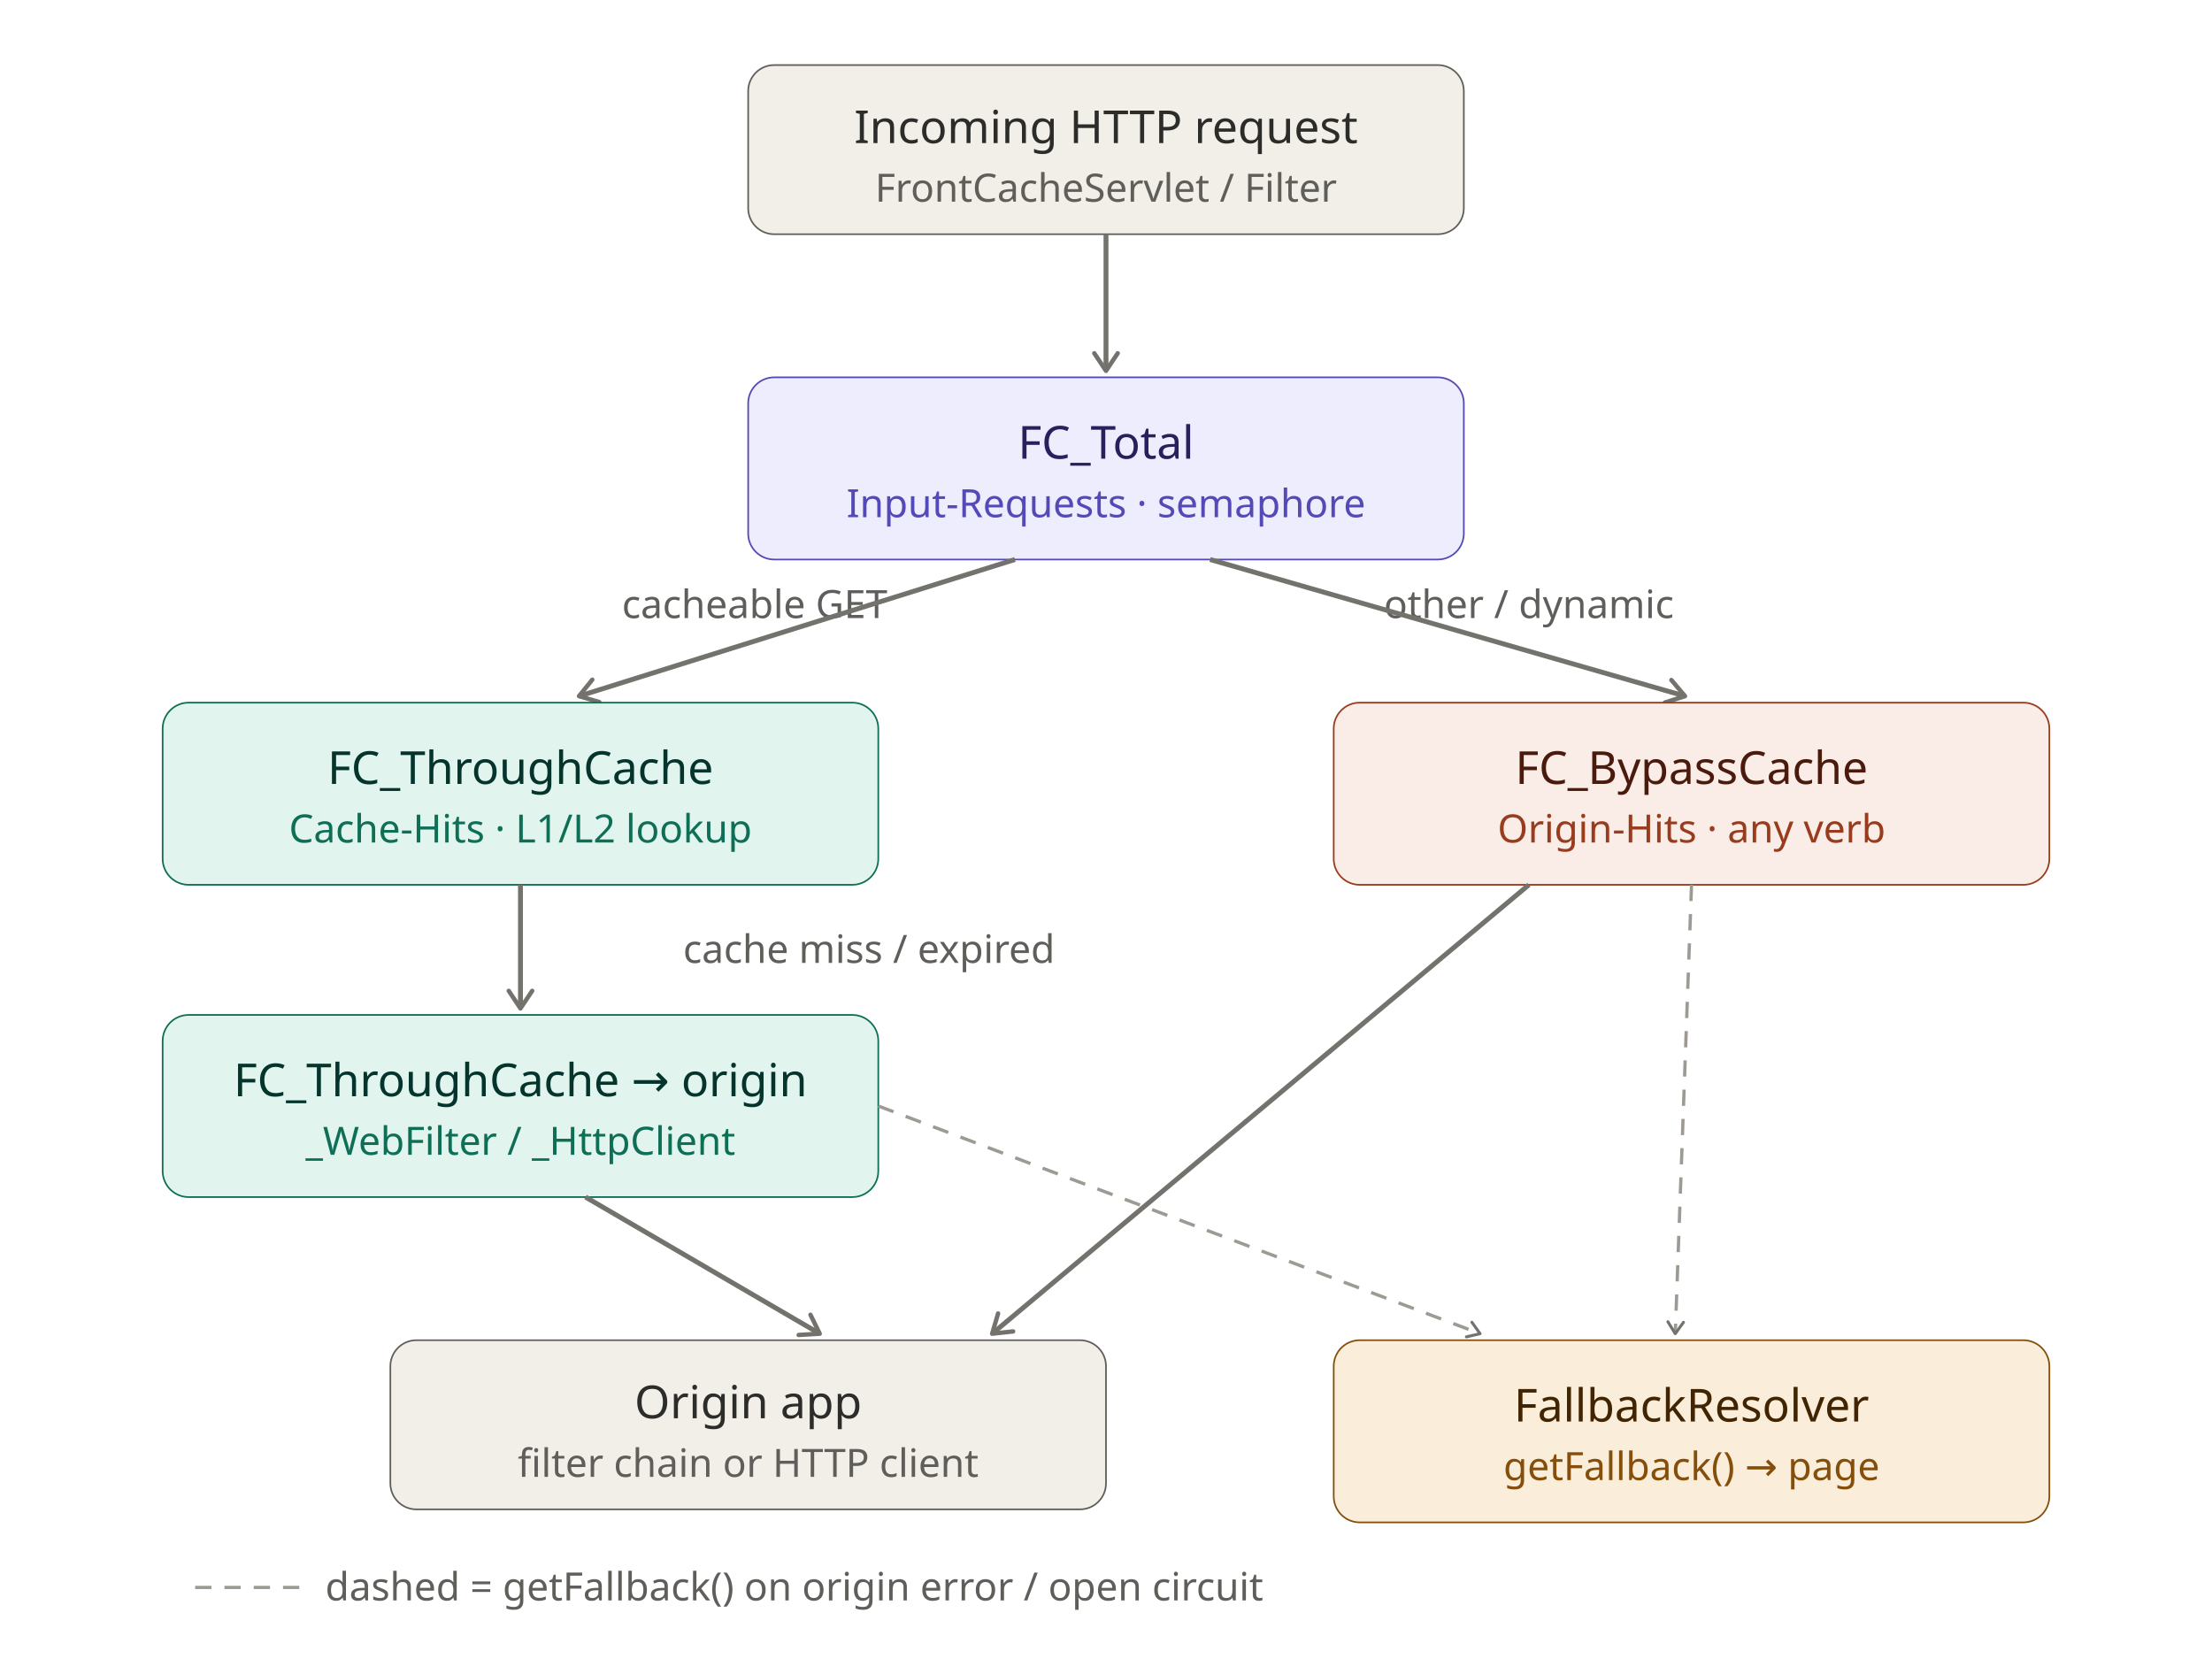
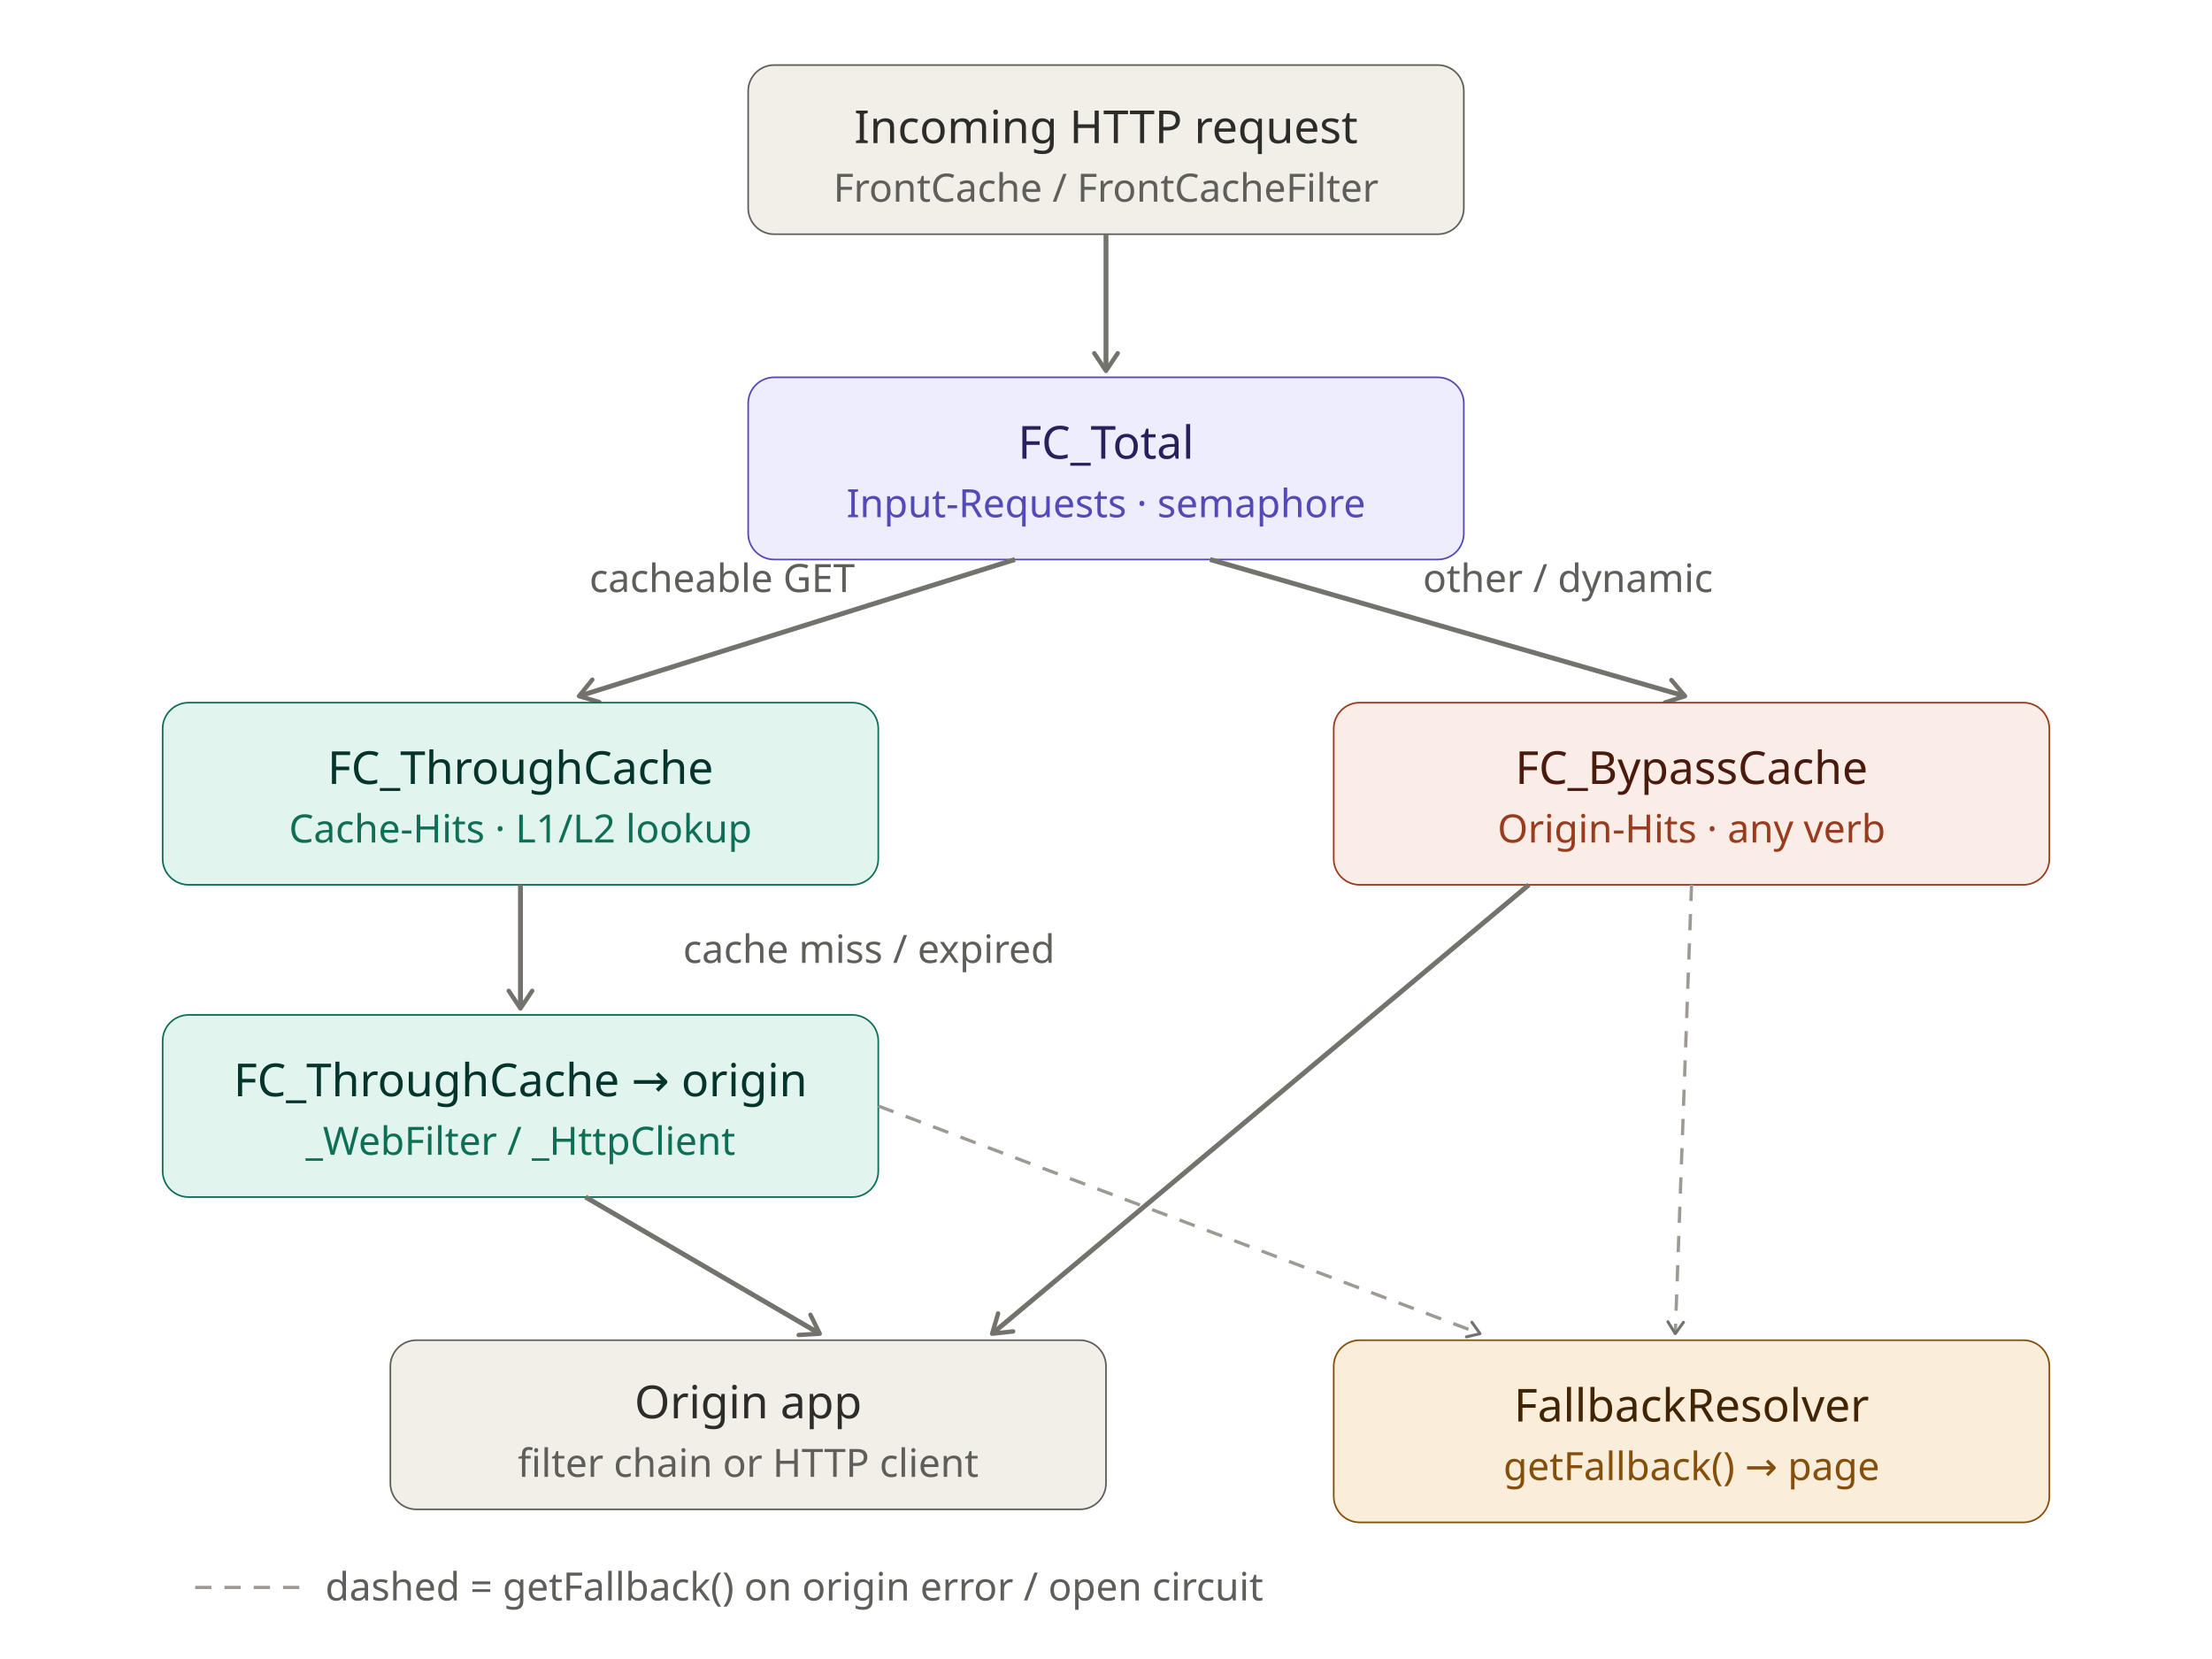
<svg xmlns="http://www.w3.org/2000/svg" width="680" viewBox="0 0 680 510" role="img" font-family="sans-serif">
  <defs>
    <marker id="arrow" viewBox="0 0 10 10" refX="8" refY="5" markerWidth="6" markerHeight="6" orient="auto-start-reverse">
      <path d="M2 1L8 5L2 9" fill="none" stroke="#73726c" stroke-width="1.5" stroke-linecap="round" stroke-linejoin="round" />
    </marker>
  </defs>
  <rect x="230" y="20" width="220" height="52" rx="8" fill="#F1EFE8" stroke="#5F5E5A" stroke-width="0.5" />
  <text x="340" y="44" text-anchor="middle" font-size="14" font-weight="500" fill="#2C2C2A">Incoming HTTP request</text>
-   <text x="340" y="62" text-anchor="middle" font-size="12" fill="#5F5E5A">FrontCacheServlet / Filter</text>
+   <text x="340" y="62" text-anchor="middle" font-size="12" fill="#5F5E5A">FrontCache / FrontCacheFilter</text>
  <line x1="340" y1="72" x2="340" y2="114" stroke="#73726c" stroke-width="1.5" marker-end="url(#arrow)" />
  <rect x="230" y="116" width="220" height="56" rx="8" fill="#EEEDFE" stroke="#534AB7" stroke-width="0.5" />
  <text x="340" y="141" text-anchor="middle" font-size="14" font-weight="500" fill="#26215C">FC_Total</text>
  <text x="340" y="159" text-anchor="middle" font-size="12" fill="#534AB7">Input-Requests · semaphore</text>
-   <text x="232" y="190" text-anchor="middle" font-size="12" fill="#5F5E5A">cacheable GET</text>
+   <text x="222" y="182" text-anchor="middle" font-size="12" fill="#5F5E5A">cacheable GET</text>
  <line x1="312" y1="172" x2="178" y2="214" stroke="#73726c" stroke-width="1.5" marker-end="url(#arrow)" />
-   <text x="470" y="190" text-anchor="middle" font-size="12" fill="#5F5E5A">other / dynamic</text>
+   <text x="482" y="182" text-anchor="middle" font-size="12" fill="#5F5E5A">other / dynamic</text>
  <line x1="372" y1="172" x2="518" y2="214" stroke="#73726c" stroke-width="1.5" marker-end="url(#arrow)" />
  <rect x="50" y="216" width="220" height="56" rx="8" fill="#E1F5EE" stroke="#0F6E56" stroke-width="0.5" />
  <text x="160" y="241" text-anchor="middle" font-size="14" font-weight="500" fill="#04342C">FC_ThroughCache</text>
  <text x="160" y="259" text-anchor="middle" font-size="12" fill="#0F6E56">Cache-Hits · L1/L2 lookup</text>
  <rect x="410" y="216" width="220" height="56" rx="8" fill="#FAECE7" stroke="#993C1D" stroke-width="0.5" />
  <text x="520" y="241" text-anchor="middle" font-size="14" font-weight="500" fill="#4A1B0C">FC_BypassCache</text>
  <text x="520" y="259" text-anchor="middle" font-size="12" fill="#993C1D">Origin-Hits · any verb</text>
  <text x="210" y="296" text-anchor="start" font-size="12" fill="#5F5E5A">cache miss / expired</text>
  <line x1="160" y1="272" x2="160" y2="310" stroke="#73726c" stroke-width="1.5" marker-end="url(#arrow)" />
  <rect x="50" y="312" width="220" height="56" rx="8" fill="#E1F5EE" stroke="#0F6E56" stroke-width="0.5" />
  <text x="160" y="337" text-anchor="middle" font-size="14" font-weight="500" fill="#04342C">FC_ThroughCache → origin</text>
  <text x="160" y="355" text-anchor="middle" font-size="12" fill="#0F6E56">_WebFilter / _HttpClient</text>
  <line x1="180" y1="368" x2="252" y2="410" stroke="#73726c" stroke-width="1.5" marker-end="url(#arrow)" />
  <line x1="470" y1="272" x2="305" y2="410" stroke="#73726c" stroke-width="1.5" marker-end="url(#arrow)" />
  <rect x="120" y="412" width="220" height="52" rx="8" fill="#F1EFE8" stroke="#5F5E5A" stroke-width="0.5" />
  <text x="230" y="436" text-anchor="middle" font-size="14" font-weight="500" fill="#2C2C2A">Origin app</text>
  <text x="230" y="454" text-anchor="middle" font-size="12" fill="#5F5E5A">filter chain or HTTP client</text>
  <line x1="270" y1="340" x2="455" y2="410" stroke="#9c9a92" stroke-width="1" stroke-dasharray="5 4" marker-end="url(#arrow)" />
  <line x1="520" y1="272" x2="515" y2="410" stroke="#9c9a92" stroke-width="1" stroke-dasharray="5 4" marker-end="url(#arrow)" />
  <rect x="410" y="412" width="220" height="56" rx="8" fill="#FAEEDA" stroke="#854F0B" stroke-width="0.5" />
  <text x="520" y="437" text-anchor="middle" font-size="14" font-weight="500" fill="#412402">FallbackResolver</text>
  <text x="520" y="455" text-anchor="middle" font-size="12" fill="#854F0B">getFallback() → page</text>
  <line x1="60" y1="488" x2="92" y2="488" stroke="#9c9a92" stroke-width="1" stroke-dasharray="5 4" />
  <text x="100" y="492" text-anchor="start" font-size="12" fill="#5F5E5A">dashed = getFallback() on origin error / open circuit</text>
</svg>
